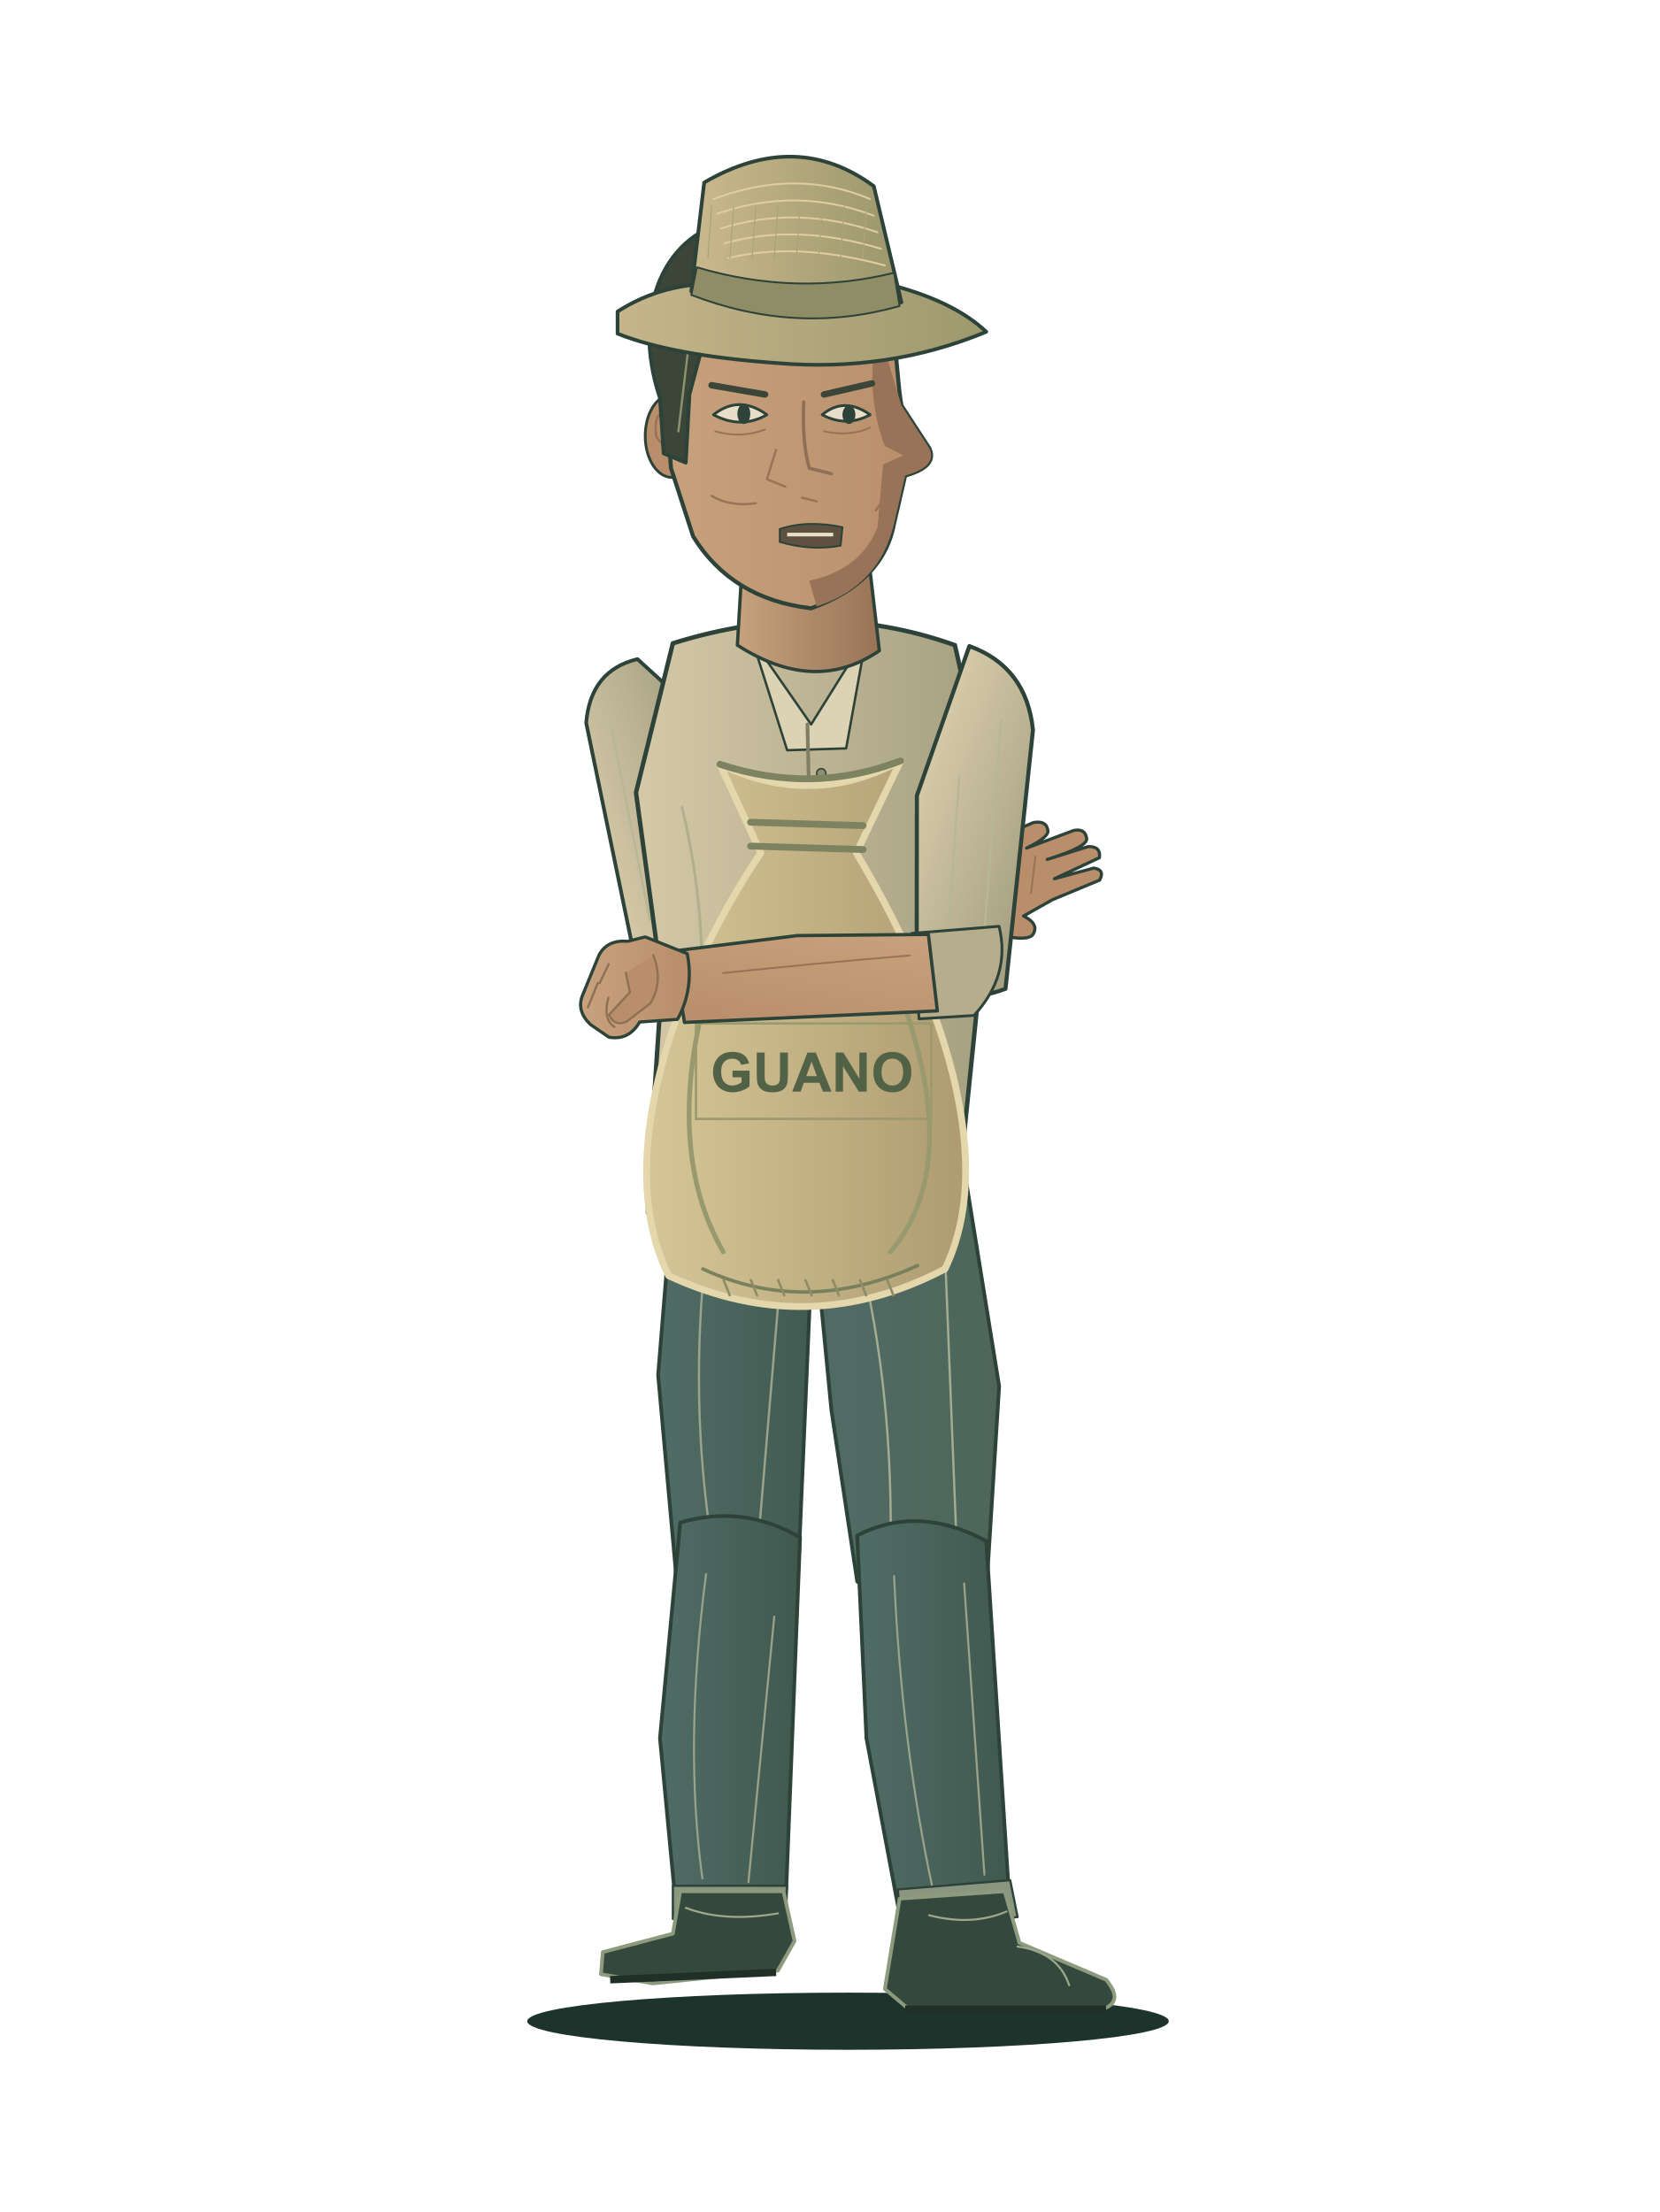
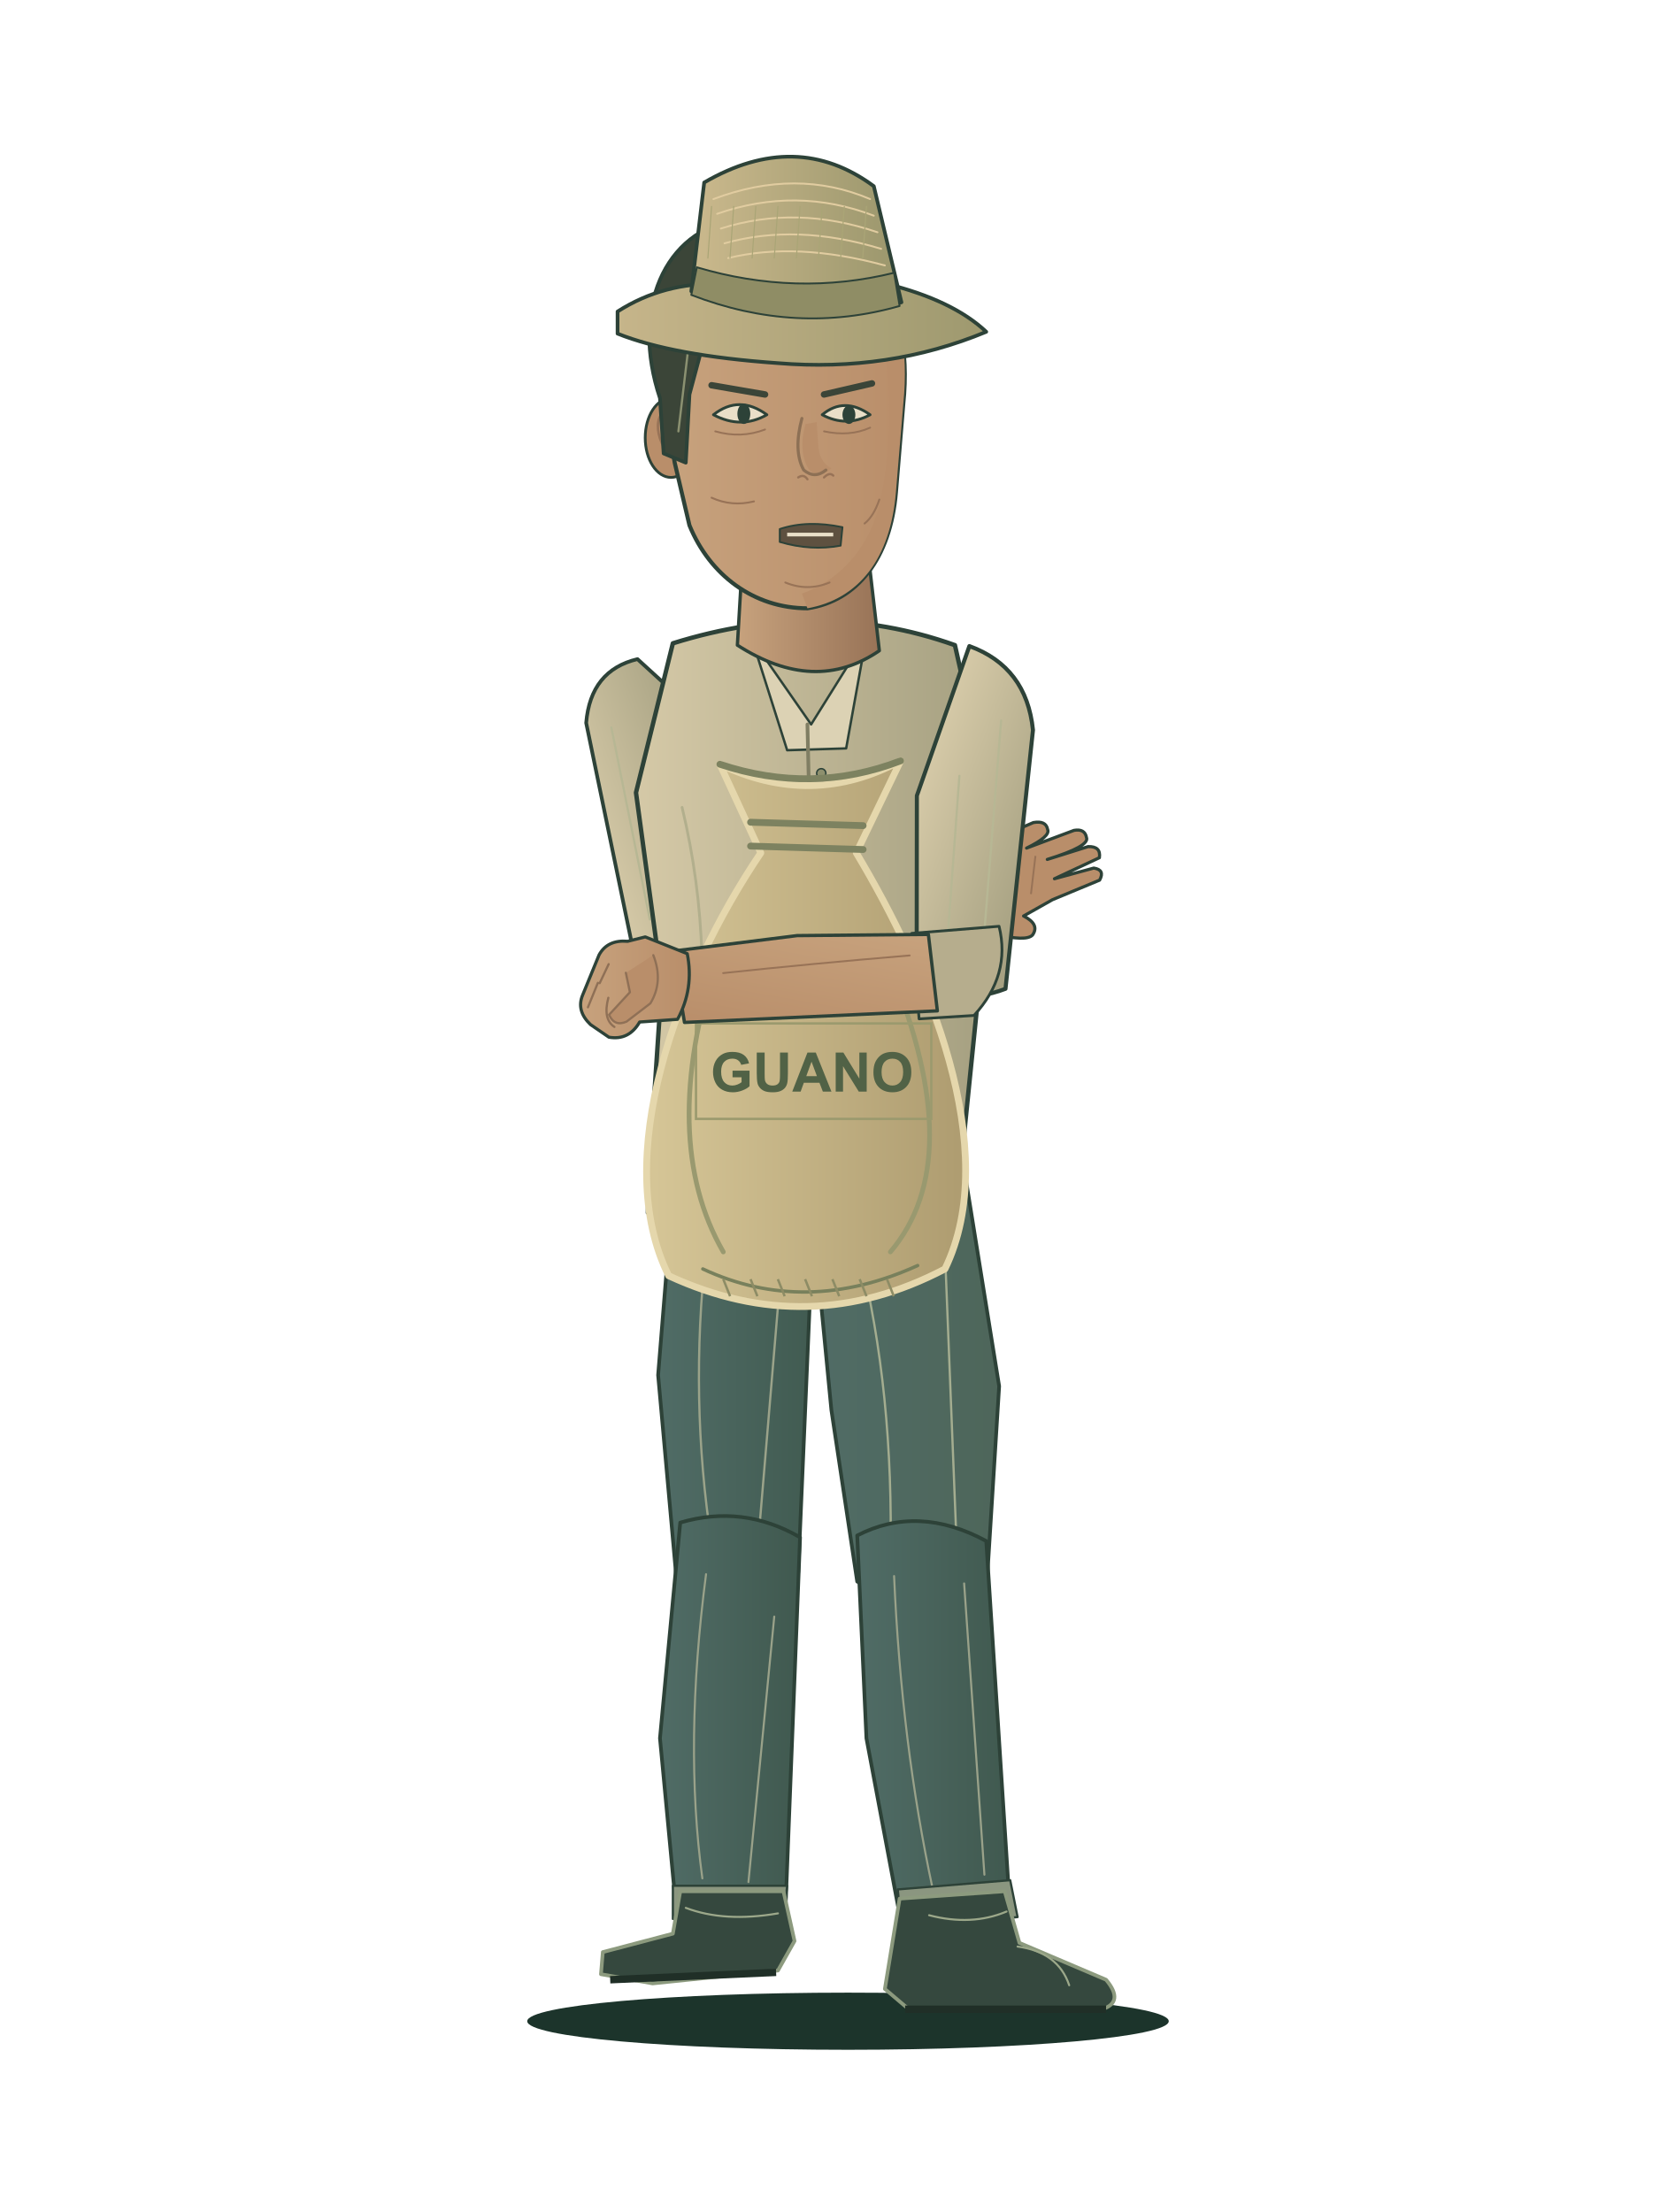
<svg xmlns="http://www.w3.org/2000/svg" width="900" height="1200" viewBox="0 0 900 1200">
  <defs>
    <linearGradient id="linear-gradient-1" x1="357" y1="750.298" x2="442" y2="750.298" gradientUnits="userSpaceOnUse">
      <stop offset="0" stop-color="#506c66" />
      <stop offset="1" stop-color="#415b51" />
    </linearGradient>
    <linearGradient id="linear-gradient-2" x1="358" y1="930.214" x2="434" y2="930.214" gradientUnits="userSpaceOnUse">
      <stop offset="0" stop-color="#506c66" />
      <stop offset="1" stop-color="#40594f" />
    </linearGradient>
    <linearGradient id="linear-gradient-3" x1="439" y1="751.641" x2="542" y2="751.641" gradientUnits="userSpaceOnUse">
      <stop offset="0" stop-color="#506c66" />
      <stop offset="1" stop-color="#4e665a" />
    </linearGradient>
    <linearGradient id="linear-gradient-4" x1="465" y1="934.595" x2="548" y2="934.595" gradientUnits="userSpaceOnUse">
      <stop offset="0" stop-color="#506c66" />
      <stop offset="1" stop-color="#40594f" />
    </linearGradient>
    <linearGradient id="linear-gradient-5" x1="321.507" y1="457.434" x2="396.682" y2="430.073" gradientUnits="userSpaceOnUse">
      <stop offset="0" stop-color="#d5c9a7" />
      <stop offset="1" stop-color="#a49f80" />
    </linearGradient>
    <linearGradient id="linear-gradient-6" x1="462.907" y1="520.322" x2="454.919" y2="475.021" gradientUnits="userSpaceOnUse">
      <stop offset="0" stop-color="#c7a27d" />
      <stop offset="1" stop-color="#b98e6a" />
    </linearGradient>
    <linearGradient id="linear-gradient-7" x1="345" y1="494.515" x2="540" y2="494.515" gradientUnits="userSpaceOnUse">
      <stop offset="0" stop-color="#d5c9a7" />
      <stop offset="1" stop-color="#a49f80" />
    </linearGradient>
    <linearGradient id="linear-gradient-8" x1="350.745" y1="560.773" x2="523.816" y2="560.773" gradientUnits="userSpaceOnUse">
      <stop offset="0" stop-color="#d6c697" />
      <stop offset="1" stop-color="#ae9c70" />
    </linearGradient>
    <linearGradient id="linear-gradient-9" x1="494.905" y1="435.5" x2="571.96" y2="463.546" gradientUnits="userSpaceOnUse">
      <stop offset="0" stop-color="#d5c9a7" />
      <stop offset="1" stop-color="#a49f80" />
    </linearGradient>
    <linearGradient id="linear-gradient-10" x1="443.04" y1="496.236" x2="430.884" y2="565.173" gradientUnits="userSpaceOnUse">
      <stop offset="0" stop-color="#c7a27d" />
      <stop offset="1" stop-color="#b98e6a" />
    </linearGradient>
    <linearGradient id="linear-gradient-11" x1="400" y1="331.647" x2="477" y2="331.647" gradientUnits="userSpaceOnUse">
      <stop offset="0" stop-color="#c7a27d" />
      <stop offset="1" stop-color="#987357" />
    </linearGradient>
-     <linearGradient id="linear-gradient-12" x1="360" y1="230.246" x2="505.087" y2="230.246" gradientUnits="userSpaceOnUse">
+     <linearGradient id="linear-gradient-12" x1="362.191" y1="230.229" x2="490.819" y2="230.229" gradientUnits="userSpaceOnUse">
      <stop offset="0" stop-color="#c7a27d" />
      <stop offset="1" stop-color="#b98e6a" />
    </linearGradient>
    <linearGradient id="linear-gradient-13" x1="335" y1="175.933" x2="535" y2="175.933" gradientUnits="userSpaceOnUse">
      <stop offset="0" stop-color="#c6b58a" />
      <stop offset="1" stop-color="#9e996f" />
    </linearGradient>
    <linearGradient id="linear-gradient-14" x1="375" y1="127.617" x2="489" y2="127.617" gradientUnits="userSpaceOnUse">
      <stop offset="0" stop-color="#cbb98d" />
      <stop offset="1" stop-color="#9a966c" />
    </linearGradient>
    <linearGradient id="linear-gradient-15" x1="314.939" y1="535.619" x2="373.913" y2="535.619" gradientUnits="userSpaceOnUse">
      <stop offset="0" stop-color="#c7a27d" />
      <stop offset="1" stop-color="#b98e6a" />
    </linearGradient>
  </defs>
  <g id="Layer_1" data-name="Layer 1">
  </g>
  <g id="_00_sombra" data-name="00_sombra">
    <ellipse cx="460" cy="1096.5" rx="174" ry="15.5" fill="#1c342b" />
  </g>
  <g id="_01_muslo_lejano" data-name="01_muslo_lejano">
    <path d="M366 635 L442 643 L433 853 C416.333 868.333 394.333 869.667 367 857 L357 746 Z" fill="url(#linear-gradient-1)" stroke="#2d4238" stroke-width="2" stroke-linecap="round" stroke-linejoin="round" />
    <path d="M383 678 C377 732 378 785 386 837 M424 685 L411 840" fill="none" stroke="#9ba38a" stroke-width="1.2" stroke-linecap="round" stroke-linejoin="round" />
  </g>
  <g id="_02_pantorrilla_lejana" data-name="02_pantorrilla_lejana">
    <path d="M369 826 C391.667 819.333 413.333 822 434 834 L426 1038 L367 1038 L358 943 Z" fill="url(#linear-gradient-2)" stroke="#2d4238" stroke-width="2" stroke-linecap="round" stroke-linejoin="round" />
    <path d="M383 854 C375 915.333 374.333 970.333 381 1019 M420 877 L406 1021" fill="none" stroke="#9aa28a" stroke-width="1.1" stroke-linecap="round" stroke-linejoin="round" />
    <polygon points="365,1023 427,1023 425,1041 365,1041" fill="#8b9680" stroke="#2d4238" stroke-width="1.2" stroke-linecap="round" stroke-linejoin="round" />
  </g>
  <g id="_03_zapato_lejano" data-name="03_zapato_lejano">
    <polygon points="369,1026 425,1026 431,1053 422,1069 354,1076 326,1071 327,1059 365,1049" fill="#35483e" stroke="#8c9a7e" stroke-width="2" stroke-linecap="round" stroke-linejoin="round" />
    <line x1="331" y1="1074" x2="421" y2="1070" fill="none" stroke="#202f27" stroke-width="4" stroke-miterlimit="10" />
    <path d="M372 1035 C386 1040.333 402.667 1041.333 422 1038" fill="none" stroke="#9ca88a" stroke-width="1.1" stroke-linecap="round" stroke-linejoin="round" />
  </g>
  <g id="_04_muslo_cercano" data-name="04_muslo_cercano">
    <path d="M439 641 L523 634 L542 752 L535 864 C511 872.667 487.667 870.667 465 858 L451 765 Z" fill="url(#linear-gradient-3)" stroke="#2d4238" stroke-width="2" stroke-linecap="round" stroke-linejoin="round" />
    <path d="M466 679 C478.667 729.667 484.333 785.333 483 846 M513 689 L519 840" fill="none" stroke="#a4ad90" stroke-width="1.2" stroke-linecap="round" stroke-linejoin="round" />
  </g>
  <g id="_05_pantorrilla_cercana" data-name="05_pantorrilla_cercana">
    <path d="M465 833 C487 821.667 510.333 822.667 535 836 L548 1038 L489 1044 L470 943 Z" fill="url(#linear-gradient-4)" stroke="#2d4238" stroke-width="2" stroke-linecap="round" stroke-linejoin="round" />
    <path d="M485 855 C487.667 915.667 494.667 972.333 506 1025 M523 859 L534 1017" fill="none" stroke="#9aa28a" stroke-width="1.1" stroke-linecap="round" stroke-linejoin="round" />
    <polygon points="487,1025 548,1020 552,1040 489,1046" fill="#8b9680" stroke="#2d4238" stroke-width="1.2" stroke-linecap="round" stroke-linejoin="round" />
  </g>
  <g id="_06_zapato_cercano" data-name="06_zapato_cercano">
    <path d="M488 1030 L545 1026 L553 1054 L600 1074 C606.667 1082 606 1087.333 598 1090 L493 1090 L480 1079 Z" fill="#35483e" stroke="#8c9a7e" stroke-width="2" stroke-linecap="round" stroke-linejoin="round" />
    <line x1="491" y1="1090" x2="600" y2="1090" fill="none" stroke="#202f27" stroke-width="4" stroke-miterlimit="10" />
    <path d="M504 1039 C519.333 1043 533.333 1042.333 546 1037 M552 1056 C566.667 1058 576 1065 580 1077" fill="none" stroke="#9ca88a" stroke-width="1.1" stroke-linecap="round" stroke-linejoin="round" />
  </g>
  <g id="_08_brazo_lejano" data-name="08_brazo_lejano">
    <path d="M345.814 357.562 C328.842 361.611 319.562 373.148 317.972 392.171 L344.581 520.83 C362.81 531.932 380.296 531.243 397.038 518.764 L382.476 391.042 Z" fill="url(#linear-gradient-5)" stroke="#2d4238" stroke-width="2" stroke-linecap="round" stroke-linejoin="round" />
    <path d="M331.643 394.645 L352.52 498.785 M362.062 408.05 L380.289 507.833" fill="none" stroke="#b7b794" stroke-width="1.2" stroke-linecap="round" stroke-linejoin="round" />
  </g>
  <g id="_09_antebrazo_lejano" data-name="09_antebrazo_lejano">
    <path d="M364.483 543.769 C357.881 529.364 357.845 513.799 364.374 497.079 L394.034 486.772 L407.757 530.046 Z" fill="#b6ad8d" stroke="#2d4238" stroke-width="1.5" stroke-linecap="round" stroke-linejoin="round" />
    <polygon points="398.72,530.624 385.692,491.289 515.977,464.254 530.918,497.16 461.922,520.495" fill="url(#linear-gradient-6)" stroke="#2d4238" stroke-width="1.8" stroke-linecap="round" stroke-linejoin="round" />
    <path d="M404.862 519.387 C438.462 514.14 470.594 504.412 501.259 490.204" fill="none" stroke="#987357" stroke-linecap="round" stroke-linejoin="round" />
  </g>
  <g id="_10_mano_lejana" data-name="10_mano_lejana">
    <path d="M523.677 496.406 C516.032 487.6 513.601 473.812 519.105 464.718 L540.714 454.816 L560.526 446.245 C565.122 445.434 567.71 446.671 568.288 449.953 C569.408 452.464 565.603 455.842 556.875 460.089 L582.597 450.477 C586.536 449.782 588.795 451.077 589.374 454.359 C590.609 457.525 583.522 461.483 568.112 466.231 L590.242 459.283 C594.954 459.129 597 461.138 596.381 465.308 L571.992 476.717 L593.31 470.927 C597.481 471.545 598.543 473.728 596.496 477.473 L570.948 488.071 L555.248 496.932 C561.194 499.945 562.816 503.382 560.112 507.243 C557.833 509.676 551.037 509.521 539.722 506.777 Z" fill="#b98e6a" stroke="#2d4238" stroke-width="1.7" stroke-linecap="round" stroke-linejoin="round" />
    <line x1="539.724" y1="489.515" x2="549.922" y2="472.485" fill="none" stroke="#987357" stroke-miterlimit="10" />
    <line x1="559.247" y1="485.057" x2="561.682" y2="464.319" fill="none" stroke="#987357" stroke-miterlimit="10" />
  </g>
  <g id="_11_torso" data-name="11_torso">
    <path d="M365 349 C418.333 332.333 469.333 332.667 518 350 L540 448 L521 635 C469.667 657 413.333 658 352 638 L359 533 L345 430 Z" fill="url(#linear-gradient-7)" stroke="#2d4238" stroke-width="2.4" stroke-linecap="round" stroke-linejoin="round" />
    <polygon points="408,347 440,393 470,345 459,406 427,407" fill="#dcd2b4" stroke="#2d4238" stroke-width="1.3" stroke-linecap="round" stroke-linejoin="round" />
    <line x1="438" y1="393" x2="441" y2="522" fill="none" stroke="#807e63" stroke-width="2" stroke-linecap="round" stroke-linejoin="round" />
    <circle cx="445.5" cy="419.5" r="2.5" fill="#8e906e" stroke="#2d4238" stroke-width="0.8" stroke-miterlimit="10" />
    <circle cx="445.5" cy="447.5" r="2.5" fill="#8e906e" stroke="#2d4238" stroke-width="0.8" stroke-miterlimit="10" />
    <circle cx="445.5" cy="475.5" r="2.5" fill="#8e906e" stroke="#2d4238" stroke-width="0.8" stroke-miterlimit="10" />
    <path d="M370 438 C382.667 490.667 384.333 545.333 375 602 M511 431 C498.333 484.333 497.333 541 508 601 M404 544 C418 564.667 423.667 590 421 620 M473 540 L460 620" fill="none" stroke="#b2af8d" stroke-width="1.5" stroke-linecap="round" stroke-linejoin="round" />
    <path d="M352 626 C413.333 642 470 641 522 623 L521 657 C469.667 675 413 675.333 351 658 Z" fill="#928a62" stroke="#2d4238" stroke-width="1.5" stroke-linecap="round" stroke-linejoin="round" />
    <path d="M362 639 C414.667 652.333 463.333 652 508 638" fill="none" stroke="#d7c59c" stroke-width="1.3" stroke-linecap="round" stroke-linejoin="round" />
  </g>
  <g id="_38_carga_demostracion" data-name="38_carga_demostracion">
    <path d="M390.5 414.6 C423.8 430.633 456.483 430.017 488.55 412.75 L464.5 462.7 C503.35 527.45 544.05 623.65 512.6 688.4 C463.267 714.3 413.317 715.533 362.75 692.1 C331.3 629.2 366.45 531.15 412.7 462.7 Z" fill="url(#linear-gradient-8)" stroke="#e5d7ac" stroke-width="3.7" stroke-linecap="round" stroke-linejoin="round" />
    <path d="M390.5 414.6 C423.8 425.7 456.483 425.083 488.55 412.75 M407.15 446.05 L468.2 447.9 M407.15 459 L468.2 460.85" fill="none" stroke="#7d8260" stroke-width="3.7" stroke-linecap="round" stroke-linejoin="round" />
    <path d="M388.65 520.05 C367.683 585.417 368.917 638.45 392.35 679.15 M483 525.6 C511.367 594.667 511.367 645.85 483 679.15" fill="none" stroke="#99996f" stroke-width="2.59" stroke-linecap="round" stroke-linejoin="round" />
    <path d="M381.25 688.4 C418.25 705.667 457.1 705.05 497.8 686.55" fill="none" stroke="#78805c" stroke-width="1.85" stroke-linecap="round" stroke-linejoin="round" />
    <line x1="392.35" y1="693.95" x2="396.05" y2="703.2" fill="none" stroke="#8d8c65" stroke-width="1.295" stroke-miterlimit="10" />
    <line x1="407.15" y1="693.95" x2="410.85" y2="703.2" fill="none" stroke="#8d8c65" stroke-width="1.295" stroke-miterlimit="10" />
    <line x1="421.95" y1="693.95" x2="425.65" y2="703.2" fill="none" stroke="#8d8c65" stroke-width="1.295" stroke-miterlimit="10" />
    <line x1="436.75" y1="693.95" x2="440.45" y2="703.2" fill="none" stroke="#8d8c65" stroke-width="1.295" stroke-miterlimit="10" />
    <line x1="451.55" y1="693.95" x2="455.25" y2="703.2" fill="none" stroke="#8d8c65" stroke-width="1.295" stroke-miterlimit="10" />
    <line x1="466.35" y1="693.95" x2="470.05" y2="703.2" fill="none" stroke="#8d8c65" stroke-width="1.295" stroke-miterlimit="10" />
    <line x1="481.15" y1="693.95" x2="484.85" y2="703.2" fill="none" stroke="#8d8c65" stroke-width="1.295" stroke-miterlimit="10" />
    <rect x="377.55" y="555.2" width="127.65" height="51.8" fill="none" stroke="#9b9a6e" stroke-width="1.295" stroke-miterlimit="10" />
    <g>
      <path d="M397.372 584.41 L397.372 580.84 L406.594 580.84 L406.594 589.28 C405.697 590.148 404.399 590.911 402.698 591.571 C400.998 592.231 399.275 592.561 397.531 592.561 C395.315 592.561 393.383 592.096 391.736 591.167 C390.088 590.237 388.85 588.907 388.021 587.178 C387.193 585.448 386.778 583.567 386.778 581.534 C386.778 579.327 387.241 577.366 388.166 575.651 C389.091 573.936 390.445 572.621 392.227 571.705 C393.586 571.002 395.277 570.65 397.3 570.65 C399.931 570.65 401.985 571.202 403.464 572.305 C404.943 573.409 405.895 574.933 406.319 576.88 L402.07 577.675 C401.771 576.634 401.21 575.813 400.386 575.21 C399.562 574.608 398.534 574.307 397.3 574.307 C395.431 574.307 393.945 574.9 392.841 576.085 C391.738 577.27 391.187 579.028 391.187 581.36 C391.187 583.875 391.745 585.761 392.863 587.019 C393.981 588.276 395.445 588.905 397.257 588.905 C398.153 588.905 399.051 588.729 399.952 588.377 C400.853 588.025 401.626 587.599 402.272 587.098 L402.272 584.41 Z M410.51 571.012 L414.788 571.012 L414.788 582.488 C414.788 584.309 414.841 585.489 414.947 586.029 C415.131 586.896 415.567 587.592 416.255 588.117 C416.944 588.642 417.886 588.905 419.081 588.905 C420.295 588.905 421.21 588.657 421.827 588.16 C422.444 587.664 422.815 587.055 422.94 586.332 C423.065 585.609 423.128 584.41 423.128 582.733 L423.128 571.012 L427.406 571.012 L427.406 582.141 C427.406 584.684 427.29 586.481 427.059 587.532 C426.828 588.582 426.402 589.468 425.78 590.191 C425.159 590.914 424.328 591.489 423.287 591.918 C422.246 592.347 420.888 592.561 419.211 592.561 C417.188 592.561 415.653 592.328 414.608 591.86 C413.562 591.393 412.736 590.786 412.129 590.039 C411.522 589.293 411.122 588.51 410.929 587.691 C410.65 586.477 410.51 584.684 410.51 582.314 Z M451.022 592.2 L446.369 592.2 L444.519 587.387 L436.049 587.387 L434.3 592.2 L429.762 592.2 L438.015 571.012 L442.538 571.012 Z M443.146 583.817 L440.226 575.955 L437.364 583.817 Z M453.335 592.2 L453.335 571.012 L457.497 571.012 L466.169 585.161 L466.169 571.012 L470.144 571.012 L470.144 592.2 L465.851 592.2 L457.31 578.383 L457.31 592.2 Z M473.801 581.736 C473.801 579.578 474.123 577.766 474.769 576.302 C475.251 575.222 475.908 574.254 476.742 573.396 C477.575 572.539 478.488 571.903 479.481 571.489 C480.801 570.93 482.323 570.65 484.048 570.65 C487.17 570.65 489.668 571.619 491.542 573.555 C493.416 575.492 494.353 578.185 494.353 581.635 C494.353 585.055 493.423 587.732 491.563 589.663 C489.704 591.595 487.218 592.561 484.106 592.561 C480.955 592.561 478.45 591.6 476.59 589.678 C474.73 587.756 473.801 585.108 473.801 581.736 Z M478.209 581.591 C478.209 583.991 478.763 585.809 479.871 587.047 C480.979 588.286 482.386 588.905 484.091 588.905 C485.797 588.905 487.196 588.29 488.29 587.062 C489.383 585.833 489.93 583.991 489.93 581.534 C489.93 579.105 489.398 577.294 488.333 576.099 C487.268 574.904 485.854 574.307 484.091 574.307 C482.328 574.307 480.907 574.912 479.828 576.121 C478.748 577.33 478.209 579.154 478.209 581.591 Z" fill="#516246" />
    </g>
  </g>
  <g id="_12_brazo_cercano" data-name="12_brazo_cercano">
    <path d="M525.841 350.503 C546.514 358.028 558.015 373.21 560.344 396.051 L545.436 536.417 C526.468 543.702 510.407 541.049 497.253 528.458 L497.367 431.659 Z" fill="url(#linear-gradient-9)" stroke="#2d4238" stroke-width="2.2" stroke-linecap="round" stroke-linejoin="round" />
    <path d="M543.087 390.834 L532.968 518.045 M520.438 420.901 L513.832 512.144" fill="none" stroke="#b7b794" stroke-width="1.2" stroke-linecap="round" stroke-linejoin="round" />
  </g>
  <g id="_13_antebrazo_cercano" data-name="13_antebrazo_cercano">
    <path d="M541.953 502.508 C546.281 520.195 541.746 536.318 528.347 550.88 L498.572 552.738 L494.569 506.337 Z" fill="#b6ad8d" stroke="#2d4238" stroke-width="1.5" stroke-linecap="round" stroke-linejoin="round" />
    <polygon points="503.605,506.915 508.477,548.392 371.304,554.667 364.926,515.972 432.411,507.563" fill="url(#linear-gradient-10)" stroke="#2d4238" stroke-width="1.8" stroke-linecap="round" stroke-linejoin="round" />
    <path d="M493.47 518.329 C457.053 521.384 423.319 524.575 392.27 527.901" fill="none" stroke="#987357" stroke-linecap="round" stroke-linejoin="round" />
  </g>
  <g id="_18_cuello" data-name="18_cuello">
    <path d="M403 299 L471 301 L477 353 C453.667 369 428 368 400 350 Z" fill="url(#linear-gradient-11)" stroke="#2d4238" stroke-width="1.8" stroke-linecap="round" stroke-linejoin="round" />
    <path d="M407 311 C425.667 325.667 446 326 468 312" fill="none" stroke="#987357" stroke-width="1.2" stroke-linecap="round" stroke-linejoin="round" />
  </g>
  <g id="_20_cabeza" data-name="20_cabeza">
-     <ellipse cx="364.5" cy="236.5" rx="14.5" ry="22.5" fill="#b98e6a" stroke="#2d4238" stroke-width="1.5" stroke-miterlimit="10" />
-     <path d="M371 148 C393 124 443 125 471 149 C488 170 485 197 489 220 L504 243 C507.333 249.667 503 254.667 491 258 L485 284 C481 305.333 466 320.667 440 330 C411.333 326.667 390 313.667 376 291 L364 254 L360 202 Z" fill="url(#linear-gradient-12)" stroke="#2d4238" stroke-width="2.2" stroke-linecap="round" stroke-linejoin="round" />
-     <path d="M476 177 C471.333 201.667 472.667 223.333 480 242 L490 247 L479 252 L476 286 C470 301.333 457.667 311 439 315 L443 329 C465.667 321.667 479.667 306.667 485 284 L491 258 C503 254.667 507.333 249.667 504 243 L489 220 Z" fill="#987357" />
-     <path d="M364 226 C357.333 222 354.667 225.667 356 237 L364 247 M421 244 L416 260 L426 264 M482 267 L475 277 M386 269 C392.667 273 400.667 274.333 410 273" fill="none" stroke="#987357" stroke-width="1.2" stroke-linecap="round" stroke-linejoin="round" />
-     <path d="M436 218 C435.333 232.667 436.333 244.667 439 254 L451 257" fill="none" stroke="#8d7055" stroke-width="1.8" stroke-linecap="round" stroke-linejoin="round" />
-     <line x1="435" y1="270" x2="443" y2="272" fill="none" stroke="#987357" stroke-width="1.2" stroke-linecap="round" stroke-linejoin="round" />
-     <path d="M358 216 C342 168 360 125 400 119 C432 109 458 115 478 137 C486.667 148.333 490 166 488 190 L475 190 L465 158 C437 150 410.333 155 385 173 L374 214 L372 251 L360 246 Z" fill="#3b4538" stroke="#2d4238" stroke-width="2" stroke-linecap="round" stroke-linejoin="round" />
-     <path d="M372 174 C393.333 150.667 419 138.333 449 137 M378 185 C396.667 165 417.667 153.667 441 151 M373 192 L368 234" fill="none" stroke="#8b9171" stroke-width="1.2" stroke-linecap="round" stroke-linejoin="round" />
+     <g id="oreja_visible">
+       <ellipse cx="364" cy="237.5" rx="14" ry="21.5" fill="#b98e6a" stroke="#2d4238" stroke-width="1.5" stroke-miterlimit="10" />
+       <path d="M366 225 C354 218 354 240 365 248 M364 229 C360.667 232.333 361 235.667 365 239" fill="none" stroke="#987357" stroke-width="1.3" stroke-linecap="round" stroke-linejoin="round" />
+     </g>
+     <g id="rostro_base">
+       <path d="M374 150 C393 127 445 123 471 145 C488 163 493 190 490 219 L486 267 C483 303 465 326 438 330 C409 330 385 312 374 285 L366 251 C360 219 360 179 374 150 Z" fill="url(#linear-gradient-12)" stroke="#2d4238" stroke-width="2.2" stroke-linecap="round" stroke-linejoin="round" />
+       <path d="M477 174 C484 203 484 240 478 269 C474 293 458 314 435 322 L438 330 C466 325 483 303 486 267 L490 219 C493 190 488 164 476 152 Z" fill="#b98e6a" />
+       <path d="M386 270 C393.333 273.333 401 274 409 272 M477 271 C475 277 472.333 281.333 469 284 M426 316 C434 319.333 442 319.333 450 316" fill="none" stroke="#987357" stroke-width="1.05" stroke-linecap="round" stroke-linejoin="round" />
+     </g>
+     <g id="nariz_central">
+       <path d="M437 230 C434 240 435 249 439 255 C443 258.333 447 258 451 254 C447 252 444.667 248.333 444 243 L443 229 Z" fill="#b98e6a" />
+       <path d="M435 227 C432 238 432 248 436 255 C440 258.333 444 258.333 448 255" fill="none" stroke="#8d7055" stroke-width="1.65" stroke-linecap="round" stroke-linejoin="round" />
+       <path d="M433 259 C435 257.667 436.667 258 438 260 M447 259 C449 257 450.667 256.667 452 258" fill="none" stroke="#987357" stroke-width="1.25" stroke-linecap="round" stroke-linejoin="round" />
+     </g>
+     <g id="cabello">
+       <path d="M358 216 C342 168 360 125 400 119 C432 109 458 115 478 137 C486.667 148.333 490 166 488 190 L475 190 L465 158 C437 150 410.333 155 385 173 L374 214 L372 251 L360 246 Z" fill="#3b4538" stroke="#2d4238" stroke-width="2" stroke-linecap="round" stroke-linejoin="round" />
+       <path d="M372 174 C393.333 150.667 419 138.333 449 137 M378 185 C396.667 165 417.667 153.667 441 151 M373 192 L368 234" fill="none" stroke="#8b9171" stroke-width="1.2" stroke-linecap="round" stroke-linejoin="round" />
+     </g>
  </g>
  <g id="_21_ojos_abiertos" data-name="21_ojos_abiertos">
    <path d="M387 225 C396.333 217.667 406 217.667 416 225 C406.667 230.333 397 230.333 387 225 Z" fill="#e9dfc8" stroke="#2d4238" stroke-width="1.5" stroke-linecap="round" stroke-linejoin="round" />
    <ellipse cx="403.5" cy="224.5" rx="3.5" ry="5.5" fill="#2d4238" />
    <path d="M446 225 C454 218.333 462.667 218.333 472 225 C463.333 229.667 454.667 229.667 446 225 Z" fill="#e9dfc8" stroke="#2d4238" stroke-width="1.5" stroke-linecap="round" stroke-linejoin="round" />
    <ellipse cx="460.5" cy="225" rx="3.5" ry="5" fill="#2d4238" />
    <path d="M388 234 C397.333 236.667 406.333 236.333 415 233 M447 234 C456.333 236 464.667 235.333 472 232" fill="none" stroke="#987357" stroke-linecap="round" stroke-linejoin="round" />
  </g>
  <g id="_25_cejas_atencion" data-name="25_cejas_atencion">
    <path d="M386 209 L415 214 M447 214 L473 208" fill="none" stroke="#3b4538" stroke-width="3.5" stroke-linecap="round" stroke-linejoin="round" />
  </g>
  <g id="_30_boca_esfuerzo" data-name="30_boca_esfuerzo">
    <path d="M423 287 C433 283.667 444.333 283.333 457 286 L456 296 C445.333 298 434.333 297.333 423 294 Z" fill="#5e5140" stroke="#2d4238" stroke-linecap="round" stroke-linejoin="round" />
    <line x1="427" y1="290" x2="452" y2="290" fill="none" stroke="#e9dfc8" stroke-width="2" stroke-miterlimit="10" />
  </g>
  <g id="_34_sombrero" data-name="34_sombrero">
    <path d="M335 169 C351.667 158.333 370.333 153.333 391 154 L481 154 C505 160 523 168.667 535 180 C499.667 194.667 462 200.333 422 197 C384 194.333 355 189 335 181 Z" fill="url(#linear-gradient-13)" stroke="#2d4238" stroke-width="2" stroke-linecap="round" stroke-linejoin="round" />
    <path d="M375 158 L382 99 C415.333 79.667 446 80.333 474 101 L489 164 C451.667 174 413.667 172 375 158 Z" fill="url(#linear-gradient-14)" stroke="#2d4238" stroke-width="2" stroke-linecap="round" stroke-linejoin="round" />
    <path d="M378 145 C414 155.667 449.667 156.667 485 148 L488 166 C450.667 176.667 413 174.667 375 160 Z" fill="#8f8d65" stroke="#2d4238" stroke-linecap="round" stroke-linejoin="round" />
    <path d="M387 108 C417 96.667 445.333 96.667 472 108" fill="none" stroke="#e1cca0" stroke-linecap="round" stroke-linejoin="round" />
    <path d="M389 116 C417.667 106 446 106.333 474 117" fill="none" stroke="#e1cca0" stroke-linecap="round" stroke-linejoin="round" />
    <path d="M391 124 C418.333 115.333 446.667 116 476 126" fill="none" stroke="#e1cca0" stroke-linecap="round" stroke-linejoin="round" />
    <path d="M393 132 C419 124.667 447.333 125.667 478 135" fill="none" stroke="#e1cca0" stroke-linecap="round" stroke-linejoin="round" />
    <path d="M395 140 C419.667 134 448 135.333 480 144" fill="none" stroke="#e1cca0" stroke-linecap="round" stroke-linejoin="round" />
    <line x1="386" y1="112" x2="384" y2="140" fill="none" stroke="#aaa576" stroke-width="0.6" stroke-linecap="round" stroke-linejoin="round" />
    <line x1="398" y1="112" x2="396" y2="140" fill="none" stroke="#aaa576" stroke-width="0.6" stroke-linecap="round" stroke-linejoin="round" />
    <line x1="410" y1="112" x2="408" y2="140" fill="none" stroke="#aaa576" stroke-width="0.6" stroke-linecap="round" stroke-linejoin="round" />
    <line x1="422" y1="112" x2="420" y2="140" fill="none" stroke="#aaa576" stroke-width="0.6" stroke-linecap="round" stroke-linejoin="round" />
    <line x1="434" y1="112" x2="432" y2="140" fill="none" stroke="#aaa576" stroke-width="0.6" stroke-linecap="round" stroke-linejoin="round" />
    <line x1="446" y1="112" x2="444" y2="140" fill="none" stroke="#aaa576" stroke-width="0.6" stroke-linecap="round" stroke-linejoin="round" />
    <line x1="458" y1="112" x2="456" y2="140" fill="none" stroke="#aaa576" stroke-width="0.6" stroke-linecap="round" stroke-linejoin="round" />
    <line x1="470" y1="112" x2="468" y2="140" fill="none" stroke="#aaa576" stroke-width="0.6" stroke-linecap="round" stroke-linejoin="round" />
  </g>
  <g id="_35_mano_pinza" data-name="35_mano_pinza">
    <path d="M372.804 517.361 C375.316 529.989 373.561 541.864 367.538 552.988 L346.974 554.439 C343.074 561.197 337.513 563.94 330.291 562.667 L320.327 555.833 C315.112 550.851 313.683 545.522 316.038 539.845 L324.956 518.063 C327.967 512.501 333.142 510.029 340.479 510.646 L350.037 508.269 Z" fill="url(#linear-gradient-15)" stroke="#2d4238" stroke-width="1.7" stroke-linecap="round" stroke-linejoin="round" />
    <path d="M354.383 518.174 C358.131 527.635 357.611 536.344 352.823 544.3 L339.906 554.208 C335.504 556.139 332.337 554.904 330.405 550.502 L341.7 538.277 L339.497 527.735" fill="#b98e6a" stroke="#8f7056" stroke-width="1.2" stroke-linecap="round" stroke-linejoin="round" />
    <path d="M329.999 541.291 C327.953 549.054 329.054 554.325 333.303 557.105 M324.321 533.182 L318.935 546.448 M330.17 523.044 L325.305 533.356" fill="none" stroke="#8f7056" stroke-width="1.2" stroke-linecap="round" stroke-linejoin="round" />
  </g>
</svg>
